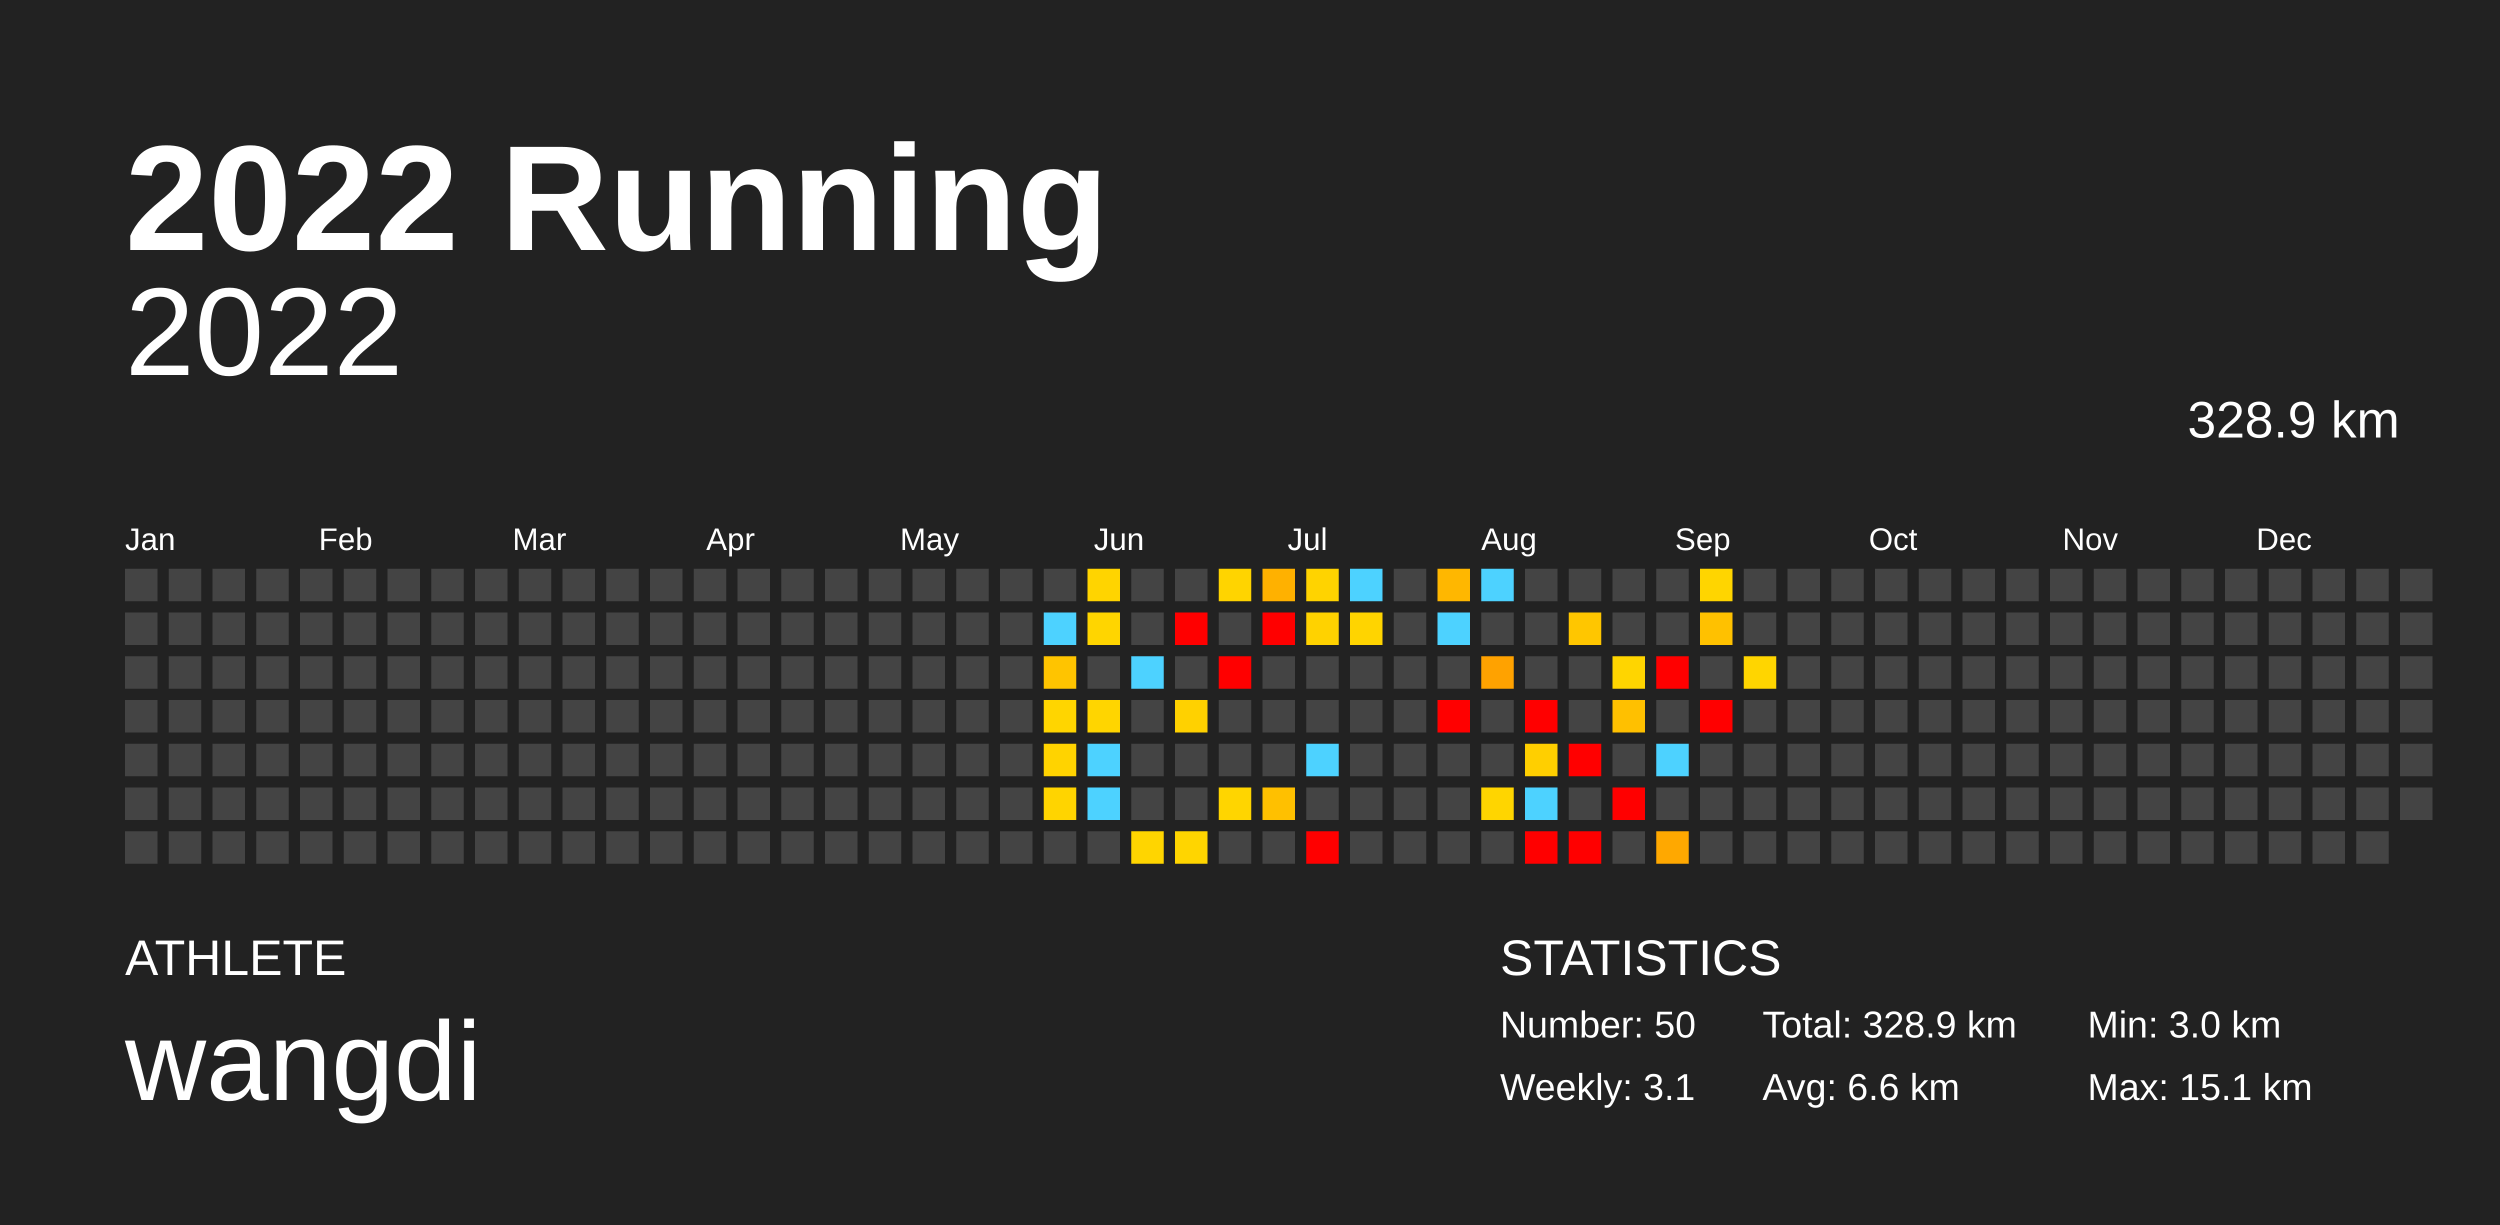
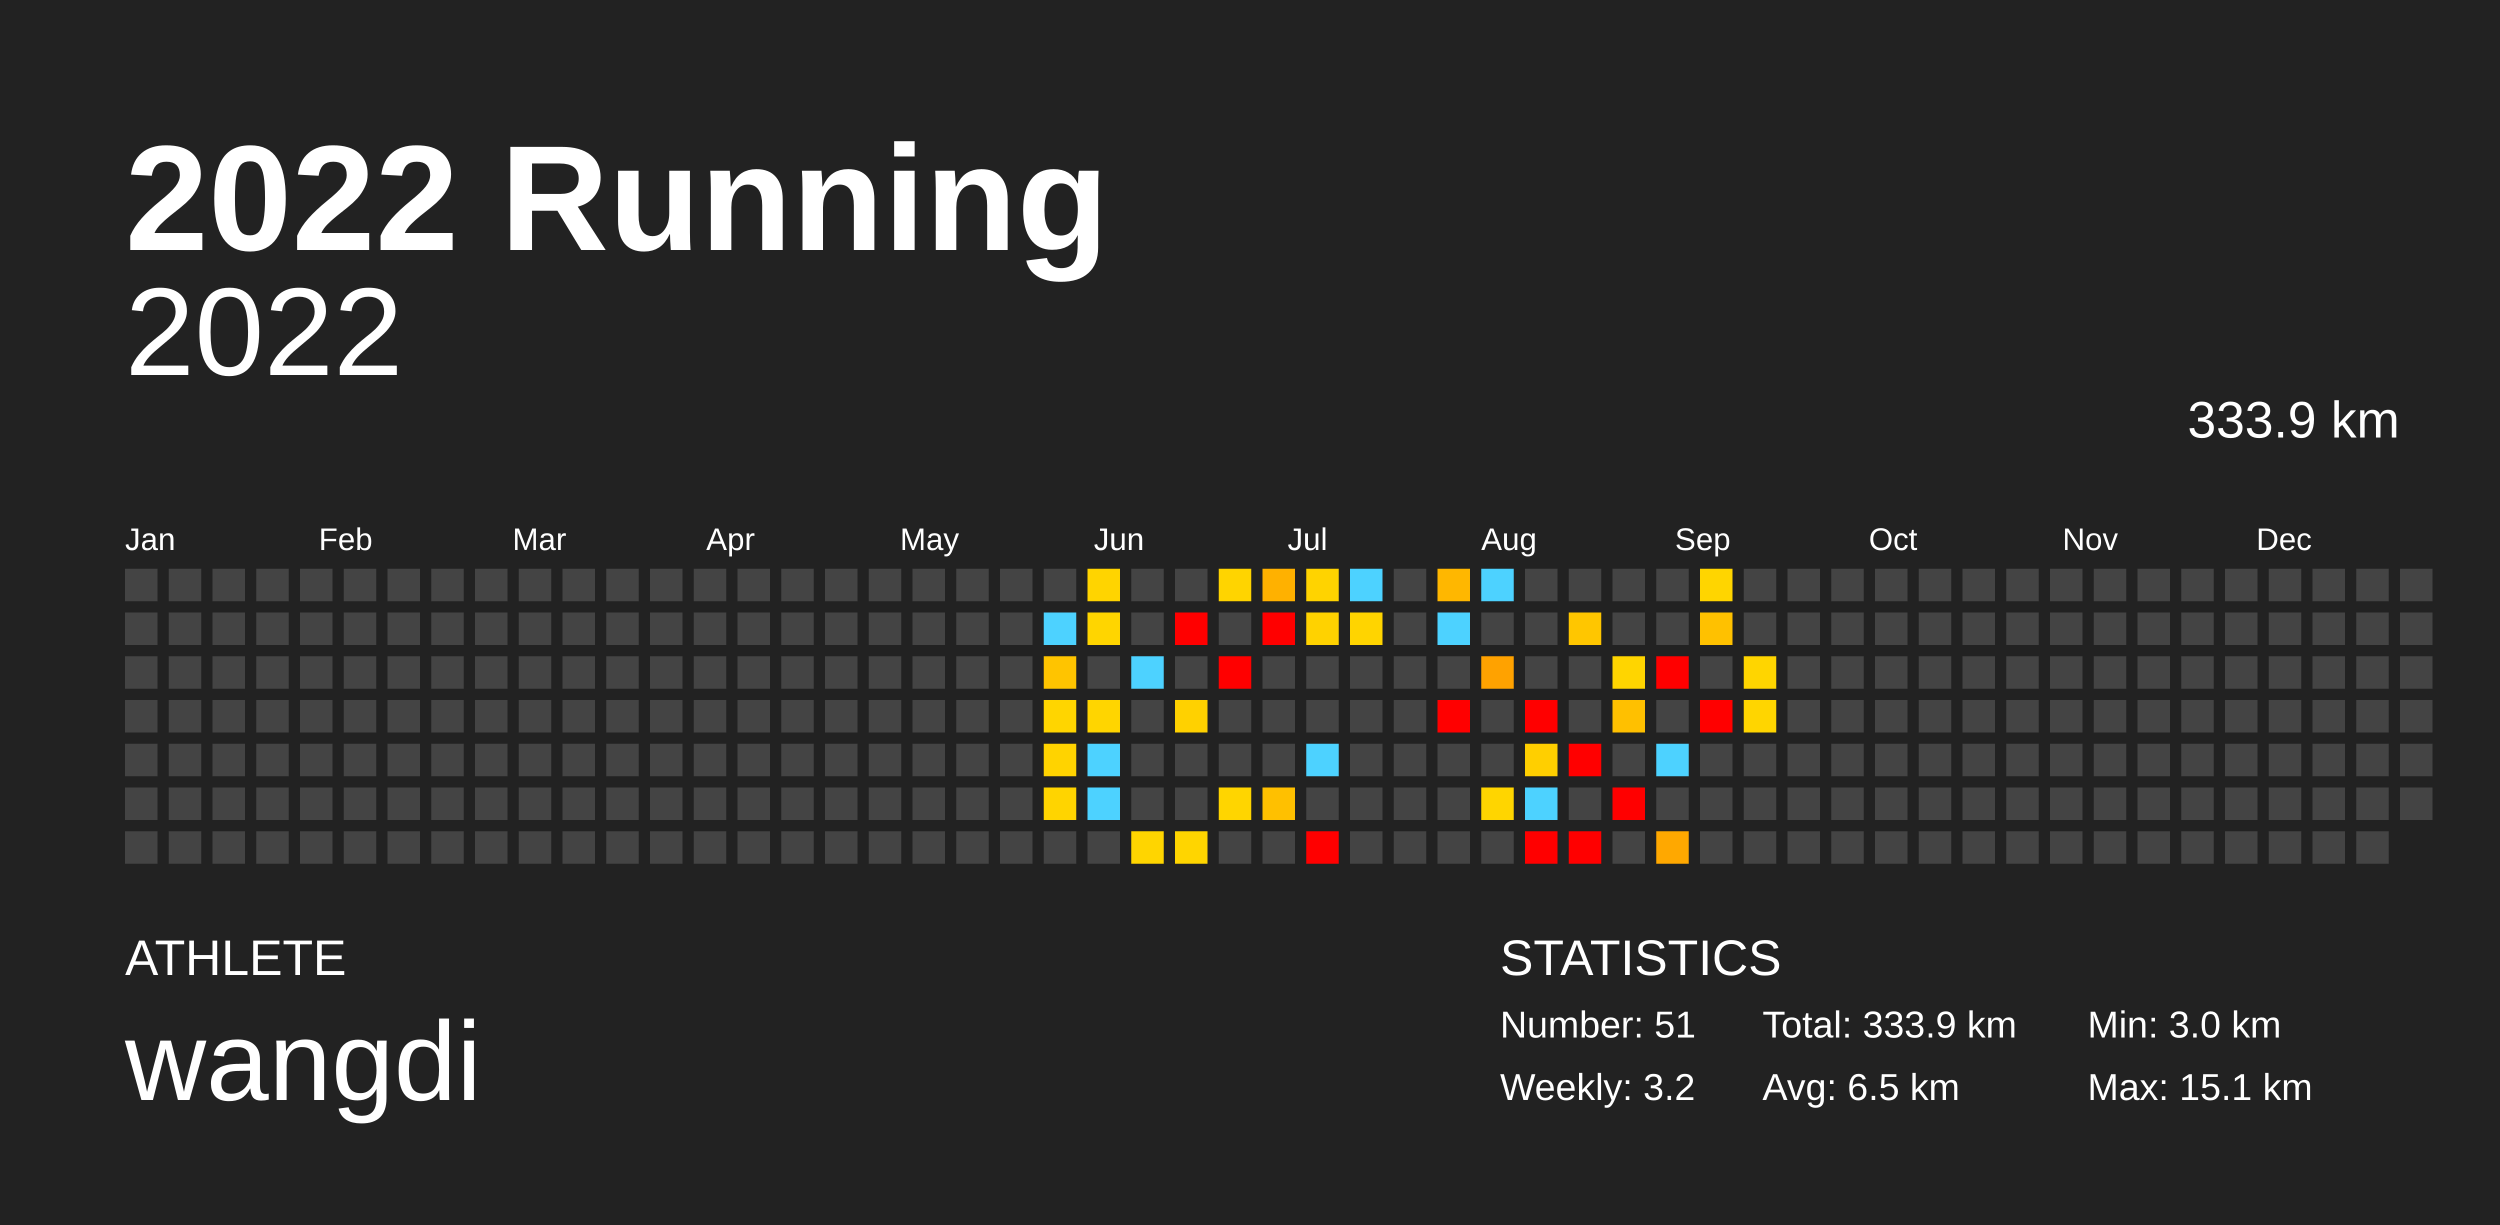
<svg xmlns="http://www.w3.org/2000/svg" baseProfile="full" height="98mm" version="1.1" viewBox="0,0,200,98" width="200mm">
  <defs />
  <rect fill="#222222" height="98" width="200" x="0" y="0" />
  <text fill="#FFFFFF" style="font-size:12px; font-family:Arial; font-weight:bold;" x="10" y="20">2022 Running</text>
  <text fill="#FFFFFF" style="font-size:4px; font-family:Arial" x="10" y="78">ATHLETE</text>
  <text fill="#FFFFFF" style="font-size:9px; font-family:Arial" x="10" y="88">wangdi</text>
  <text fill="#FFFFFF" style="font-size:4px; font-family:Arial" x="120" y="78">STATISTICS</text>
-   <text fill="#FFFFFF" style="font-size:3px; font-family:Arial" x="120" y="83">Number: 50</text>
-   <text fill="#FFFFFF" style="font-size:3px; font-family:Arial" x="120" y="88">Weekly: 3.1</text>
-   <text fill="#FFFFFF" style="font-size:3px; font-family:Arial" x="141" y="83">Total: 328.9 km</text>
-   <text fill="#FFFFFF" style="font-size:3px; font-family:Arial" x="141" y="88">Avg: 6.6 km</text>
+   <text fill="#FFFFFF" style="font-size:3px; font-family:Arial" x="120" y="83">Number: 51</text>
+   <text fill="#FFFFFF" style="font-size:3px; font-family:Arial" x="120" y="88">Weekly: 3.2</text>
+   <text fill="#FFFFFF" style="font-size:3px; font-family:Arial" x="141" y="83">Total: 333.9 km</text>
+   <text fill="#FFFFFF" style="font-size:3px; font-family:Arial" x="141" y="88">Avg: 6.5 km</text>
  <text fill="#FFFFFF" style="font-size:3px; font-family:Arial" x="167" y="83">Min: 3.0 km</text>
  <text fill="#FFFFFF" style="font-size:3px; font-family:Arial" x="167" y="88">Max: 15.1 km</text>
  <text alignment-baseline="hanging" fill="#FFFFFF" style="font-size:10.0px; font-family:Arial;" x="10" y="30">2022</text>
-   <text alignment-baseline="hanging" fill="#FFFFFF" style="font-size:4.125px; font-family:Arial;" x="175" y="35">328.9 km</text>
+   <text alignment-baseline="hanging" fill="#FFFFFF" style="font-size:4.125px; font-family:Arial;" x="175" y="35">333.9 km</text>
  <text fill="#FFFFFF" style="font-size:2.5px; font-family:Arial" x="10.0" y="44">Jan</text>
  <text fill="#FFFFFF" style="font-size:2.5px; font-family:Arial" x="25.5" y="44">Feb</text>
  <text fill="#FFFFFF" style="font-size:2.5px; font-family:Arial" x="41.0" y="44">Mar</text>
  <text fill="#FFFFFF" style="font-size:2.5px; font-family:Arial" x="56.5" y="44">Apr</text>
  <text fill="#FFFFFF" style="font-size:2.5px; font-family:Arial" x="72.0" y="44">May</text>
  <text fill="#FFFFFF" style="font-size:2.5px; font-family:Arial" x="87.5" y="44">Jun</text>
  <text fill="#FFFFFF" style="font-size:2.5px; font-family:Arial" x="103.0" y="44">Jul</text>
  <text fill="#FFFFFF" style="font-size:2.5px; font-family:Arial" x="118.5" y="44">Aug</text>
  <text fill="#FFFFFF" style="font-size:2.5px; font-family:Arial" x="134.0" y="44">Sep</text>
  <text fill="#FFFFFF" style="font-size:2.5px; font-family:Arial" x="149.5" y="44">Oct</text>
  <text fill="#FFFFFF" style="font-size:2.5px; font-family:Arial" x="165.0" y="44">Nov</text>
  <text fill="#FFFFFF" style="font-size:2.5px; font-family:Arial" x="180.5" y="44">Dec</text>
  <rect fill="#444444" height="2.6" width="2.6" x="10.0" y="45.5" />
  <rect fill="#444444" height="2.6" width="2.6" x="10.0" y="49.0" />
  <rect fill="#444444" height="2.6" width="2.6" x="10.0" y="52.5" />
  <rect fill="#444444" height="2.6" width="2.6" x="10.0" y="56.0" />
  <rect fill="#444444" height="2.6" width="2.6" x="10.0" y="59.5" />
  <rect fill="#444444" height="2.6" width="2.6" x="10.0" y="63.0" />
  <rect fill="#444444" height="2.6" width="2.6" x="10.0" y="66.5" />
  <rect fill="#444444" height="2.6" width="2.6" x="13.5" y="45.5" />
  <rect fill="#444444" height="2.6" width="2.6" x="13.5" y="49.0" />
  <rect fill="#444444" height="2.6" width="2.6" x="13.5" y="52.5" />
  <rect fill="#444444" height="2.6" width="2.6" x="13.5" y="56.0" />
  <rect fill="#444444" height="2.6" width="2.6" x="13.5" y="59.5" />
  <rect fill="#444444" height="2.6" width="2.6" x="13.5" y="63.0" />
  <rect fill="#444444" height="2.6" width="2.6" x="13.5" y="66.5" />
  <rect fill="#444444" height="2.6" width="2.6" x="17.0" y="45.5" />
  <rect fill="#444444" height="2.6" width="2.6" x="17.0" y="49.0" />
  <rect fill="#444444" height="2.6" width="2.6" x="17.0" y="52.5" />
  <rect fill="#444444" height="2.6" width="2.6" x="17.0" y="56.0" />
  <rect fill="#444444" height="2.6" width="2.6" x="17.0" y="59.5" />
  <rect fill="#444444" height="2.6" width="2.6" x="17.0" y="63.0" />
  <rect fill="#444444" height="2.6" width="2.6" x="17.0" y="66.5" />
  <rect fill="#444444" height="2.6" width="2.6" x="20.5" y="45.5" />
  <rect fill="#444444" height="2.6" width="2.6" x="20.5" y="49.0" />
  <rect fill="#444444" height="2.6" width="2.6" x="20.5" y="52.5" />
  <rect fill="#444444" height="2.6" width="2.6" x="20.5" y="56.0" />
  <rect fill="#444444" height="2.6" width="2.6" x="20.5" y="59.5" />
  <rect fill="#444444" height="2.6" width="2.6" x="20.5" y="63.0" />
  <rect fill="#444444" height="2.6" width="2.6" x="20.5" y="66.5" />
  <rect fill="#444444" height="2.6" width="2.6" x="24.0" y="45.5" />
  <rect fill="#444444" height="2.6" width="2.6" x="24.0" y="49.0" />
  <rect fill="#444444" height="2.6" width="2.6" x="24.0" y="52.5" />
  <rect fill="#444444" height="2.6" width="2.6" x="24.0" y="56.0" />
  <rect fill="#444444" height="2.6" width="2.6" x="24.0" y="59.5" />
  <rect fill="#444444" height="2.6" width="2.6" x="24.0" y="63.0" />
  <rect fill="#444444" height="2.6" width="2.6" x="24.0" y="66.5" />
  <rect fill="#444444" height="2.6" width="2.6" x="27.5" y="45.5" />
  <rect fill="#444444" height="2.6" width="2.6" x="27.5" y="49.0" />
  <rect fill="#444444" height="2.6" width="2.6" x="27.5" y="52.5" />
  <rect fill="#444444" height="2.6" width="2.6" x="27.5" y="56.0" />
  <rect fill="#444444" height="2.6" width="2.6" x="27.5" y="59.5" />
  <rect fill="#444444" height="2.6" width="2.6" x="27.5" y="63.0" />
  <rect fill="#444444" height="2.6" width="2.6" x="27.5" y="66.5" />
  <rect fill="#444444" height="2.6" width="2.6" x="31.0" y="45.5" />
  <rect fill="#444444" height="2.6" width="2.6" x="31.0" y="49.0" />
  <rect fill="#444444" height="2.6" width="2.6" x="31.0" y="52.5" />
  <rect fill="#444444" height="2.6" width="2.6" x="31.0" y="56.0" />
  <rect fill="#444444" height="2.6" width="2.6" x="31.0" y="59.5" />
  <rect fill="#444444" height="2.6" width="2.6" x="31.0" y="63.0" />
  <rect fill="#444444" height="2.6" width="2.6" x="31.0" y="66.5" />
  <rect fill="#444444" height="2.6" width="2.6" x="34.5" y="45.5" />
  <rect fill="#444444" height="2.6" width="2.6" x="34.5" y="49.0" />
  <rect fill="#444444" height="2.6" width="2.6" x="34.5" y="52.5" />
  <rect fill="#444444" height="2.6" width="2.6" x="34.5" y="56.0" />
  <rect fill="#444444" height="2.6" width="2.6" x="34.5" y="59.5" />
  <rect fill="#444444" height="2.6" width="2.6" x="34.5" y="63.0" />
  <rect fill="#444444" height="2.6" width="2.6" x="34.5" y="66.5" />
  <rect fill="#444444" height="2.6" width="2.6" x="38.0" y="45.5" />
  <rect fill="#444444" height="2.6" width="2.6" x="38.0" y="49.0" />
  <rect fill="#444444" height="2.6" width="2.6" x="38.0" y="52.5" />
  <rect fill="#444444" height="2.6" width="2.6" x="38.0" y="56.0" />
  <rect fill="#444444" height="2.6" width="2.6" x="38.0" y="59.5" />
  <rect fill="#444444" height="2.6" width="2.6" x="38.0" y="63.0" />
  <rect fill="#444444" height="2.6" width="2.6" x="38.0" y="66.5" />
  <rect fill="#444444" height="2.6" width="2.6" x="41.5" y="45.5" />
  <rect fill="#444444" height="2.6" width="2.6" x="41.5" y="49.0" />
  <rect fill="#444444" height="2.6" width="2.6" x="41.5" y="52.5" />
  <rect fill="#444444" height="2.6" width="2.6" x="41.5" y="56.0" />
  <rect fill="#444444" height="2.6" width="2.6" x="41.5" y="59.5" />
  <rect fill="#444444" height="2.6" width="2.6" x="41.5" y="63.0" />
  <rect fill="#444444" height="2.6" width="2.6" x="41.5" y="66.5" />
  <rect fill="#444444" height="2.6" width="2.6" x="45.0" y="45.5" />
  <rect fill="#444444" height="2.6" width="2.6" x="45.0" y="49.0" />
  <rect fill="#444444" height="2.6" width="2.6" x="45.0" y="52.5" />
  <rect fill="#444444" height="2.6" width="2.6" x="45.0" y="56.0" />
  <rect fill="#444444" height="2.6" width="2.6" x="45.0" y="59.5" />
  <rect fill="#444444" height="2.6" width="2.6" x="45.0" y="63.0" />
  <rect fill="#444444" height="2.6" width="2.6" x="45.0" y="66.5" />
  <rect fill="#444444" height="2.6" width="2.6" x="48.5" y="45.5" />
  <rect fill="#444444" height="2.6" width="2.6" x="48.5" y="49.0" />
  <rect fill="#444444" height="2.6" width="2.6" x="48.5" y="52.5" />
  <rect fill="#444444" height="2.6" width="2.6" x="48.5" y="56.0" />
  <rect fill="#444444" height="2.6" width="2.6" x="48.5" y="59.5" />
  <rect fill="#444444" height="2.6" width="2.6" x="48.5" y="63.0" />
  <rect fill="#444444" height="2.6" width="2.6" x="48.5" y="66.5" />
  <rect fill="#444444" height="2.6" width="2.6" x="52.0" y="45.5" />
  <rect fill="#444444" height="2.6" width="2.6" x="52.0" y="49.0" />
  <rect fill="#444444" height="2.6" width="2.6" x="52.0" y="52.5" />
  <rect fill="#444444" height="2.6" width="2.6" x="52.0" y="56.0" />
  <rect fill="#444444" height="2.6" width="2.6" x="52.0" y="59.5" />
  <rect fill="#444444" height="2.6" width="2.6" x="52.0" y="63.0" />
  <rect fill="#444444" height="2.6" width="2.6" x="52.0" y="66.5" />
  <rect fill="#444444" height="2.6" width="2.6" x="55.5" y="45.5" />
  <rect fill="#444444" height="2.6" width="2.6" x="55.5" y="49.0" />
  <rect fill="#444444" height="2.6" width="2.6" x="55.5" y="52.5" />
  <rect fill="#444444" height="2.6" width="2.6" x="55.5" y="56.0" />
  <rect fill="#444444" height="2.6" width="2.6" x="55.5" y="59.5" />
  <rect fill="#444444" height="2.6" width="2.6" x="55.5" y="63.0" />
  <rect fill="#444444" height="2.6" width="2.6" x="55.5" y="66.5" />
  <rect fill="#444444" height="2.6" width="2.6" x="59.0" y="45.5" />
  <rect fill="#444444" height="2.6" width="2.6" x="59.0" y="49.0" />
  <rect fill="#444444" height="2.6" width="2.6" x="59.0" y="52.5" />
  <rect fill="#444444" height="2.6" width="2.6" x="59.0" y="56.0" />
  <rect fill="#444444" height="2.6" width="2.6" x="59.0" y="59.5" />
  <rect fill="#444444" height="2.6" width="2.6" x="59.0" y="63.0" />
  <rect fill="#444444" height="2.6" width="2.6" x="59.0" y="66.5" />
  <rect fill="#444444" height="2.6" width="2.6" x="62.5" y="45.5" />
  <rect fill="#444444" height="2.6" width="2.6" x="62.5" y="49.0" />
  <rect fill="#444444" height="2.6" width="2.6" x="62.5" y="52.5" />
  <rect fill="#444444" height="2.6" width="2.6" x="62.5" y="56.0" />
  <rect fill="#444444" height="2.6" width="2.6" x="62.5" y="59.5" />
  <rect fill="#444444" height="2.6" width="2.6" x="62.5" y="63.0" />
  <rect fill="#444444" height="2.6" width="2.6" x="62.5" y="66.5" />
  <rect fill="#444444" height="2.6" width="2.6" x="66.0" y="45.5" />
  <rect fill="#444444" height="2.6" width="2.6" x="66.0" y="49.0" />
  <rect fill="#444444" height="2.6" width="2.6" x="66.0" y="52.5" />
  <rect fill="#444444" height="2.6" width="2.6" x="66.0" y="56.0" />
  <rect fill="#444444" height="2.6" width="2.6" x="66.0" y="59.5" />
  <rect fill="#444444" height="2.6" width="2.6" x="66.0" y="63.0" />
  <rect fill="#444444" height="2.6" width="2.6" x="66.0" y="66.5" />
  <rect fill="#444444" height="2.6" width="2.6" x="69.5" y="45.5" />
  <rect fill="#444444" height="2.6" width="2.6" x="69.5" y="49.0" />
  <rect fill="#444444" height="2.6" width="2.6" x="69.5" y="52.5" />
  <rect fill="#444444" height="2.6" width="2.6" x="69.5" y="56.0" />
  <rect fill="#444444" height="2.6" width="2.6" x="69.5" y="59.5" />
  <rect fill="#444444" height="2.6" width="2.6" x="69.5" y="63.0" />
  <rect fill="#444444" height="2.6" width="2.6" x="69.5" y="66.5" />
  <rect fill="#444444" height="2.6" width="2.6" x="73.0" y="45.5" />
  <rect fill="#444444" height="2.6" width="2.6" x="73.0" y="49.0" />
  <rect fill="#444444" height="2.6" width="2.6" x="73.0" y="52.5" />
  <rect fill="#444444" height="2.6" width="2.6" x="73.0" y="56.0" />
  <rect fill="#444444" height="2.6" width="2.6" x="73.0" y="59.5" />
  <rect fill="#444444" height="2.6" width="2.6" x="73.0" y="63.0" />
  <rect fill="#444444" height="2.6" width="2.6" x="73.0" y="66.5" />
  <rect fill="#444444" height="2.6" width="2.6" x="76.5" y="45.5" />
  <rect fill="#444444" height="2.6" width="2.6" x="76.5" y="49.0" />
  <rect fill="#444444" height="2.6" width="2.6" x="76.5" y="52.5" />
  <rect fill="#444444" height="2.6" width="2.6" x="76.5" y="56.0" />
  <rect fill="#444444" height="2.6" width="2.6" x="76.5" y="59.5" />
  <rect fill="#444444" height="2.6" width="2.6" x="76.5" y="63.0" />
  <rect fill="#444444" height="2.6" width="2.6" x="76.5" y="66.5" />
  <rect fill="#444444" height="2.6" width="2.6" x="80.0" y="45.5" />
  <rect fill="#444444" height="2.6" width="2.6" x="80.0" y="49.0" />
  <rect fill="#444444" height="2.6" width="2.6" x="80.0" y="52.5" />
  <rect fill="#444444" height="2.6" width="2.6" x="80.0" y="56.0" />
  <rect fill="#444444" height="2.6" width="2.6" x="80.0" y="59.5" />
  <rect fill="#444444" height="2.6" width="2.6" x="80.0" y="63.0" />
  <rect fill="#444444" height="2.6" width="2.6" x="80.0" y="66.5" />
  <rect fill="#444444" height="2.6" width="2.6" x="83.5" y="45.5" />
  <rect fill="#4dd2ff" height="2.6" width="2.6" x="83.5" y="49.0" />
  <rect fill="#ffc400" height="2.6" width="2.6" x="83.5" y="52.5" />
  <rect fill="#ffd500" height="2.6" width="2.6" x="83.5" y="56.0" />
  <rect fill="#ffd300" height="2.6" width="2.6" x="83.5" y="59.5" />
  <rect fill="#ffd400" height="2.6" width="2.6" x="83.5" y="63.0" />
  <rect fill="#444444" height="2.6" width="2.6" x="83.5" y="66.5" />
  <rect fill="#ffd400" height="2.6" width="2.6" x="87.0" y="45.5" />
  <rect fill="#ffd500" height="2.6" width="2.6" x="87.0" y="49.0" />
  <rect fill="#444444" height="2.6" width="2.6" x="87.0" y="52.5" />
  <rect fill="#ffd500" height="2.6" width="2.6" x="87.0" y="56.0" />
  <rect fill="#4dd2ff" height="2.6" width="2.6" x="87.0" y="59.5" />
  <rect fill="#4dd2ff" height="2.6" width="2.6" x="87.0" y="63.0" />
  <rect fill="#444444" height="2.6" width="2.6" x="87.0" y="66.5" />
  <rect fill="#444444" height="2.6" width="2.6" x="90.5" y="45.5" />
  <rect fill="#444444" height="2.6" width="2.6" x="90.5" y="49.0" />
  <rect fill="#4dd2ff" height="2.6" width="2.6" x="90.5" y="52.5" />
  <rect fill="#444444" height="2.6" width="2.6" x="90.5" y="56.0" />
  <rect fill="#444444" height="2.6" width="2.6" x="90.5" y="59.5" />
  <rect fill="#444444" height="2.6" width="2.6" x="90.5" y="63.0" />
  <rect fill="#ffd500" height="2.6" width="2.6" x="90.5" y="66.5" />
  <rect fill="#444444" height="2.6" width="2.6" x="94.0" y="45.5" />
  <rect fill="red" height="2.6" width="2.6" x="94.0" y="49.0" />
  <rect fill="#444444" height="2.6" width="2.6" x="94.0" y="52.5" />
  <rect fill="#ffd100" height="2.6" width="2.6" x="94.0" y="56.0" />
  <rect fill="#444444" height="2.6" width="2.6" x="94.0" y="59.5" />
  <rect fill="#444444" height="2.6" width="2.6" x="94.0" y="63.0" />
  <rect fill="#ffd500" height="2.6" width="2.6" x="94.0" y="66.5" />
  <rect fill="#ffd400" height="2.6" width="2.6" x="97.5" y="45.5" />
  <rect fill="#444444" height="2.6" width="2.6" x="97.5" y="49.0" />
  <rect fill="red" height="2.6" width="2.6" x="97.5" y="52.5" />
  <rect fill="#444444" height="2.6" width="2.6" x="97.5" y="56.0" />
  <rect fill="#444444" height="2.6" width="2.6" x="97.5" y="59.5" />
  <rect fill="#ffd500" height="2.6" width="2.6" x="97.5" y="63.0" />
  <rect fill="#444444" height="2.6" width="2.6" x="97.5" y="66.5" />
  <rect fill="#ffb100" height="2.6" width="2.6" x="101.0" y="45.5" />
  <rect fill="red" height="2.6" width="2.6" x="101.0" y="49.0" />
  <rect fill="#444444" height="2.6" width="2.6" x="101.0" y="52.5" />
  <rect fill="#444444" height="2.6" width="2.6" x="101.0" y="56.0" />
  <rect fill="#444444" height="2.6" width="2.6" x="101.0" y="59.5" />
  <rect fill="#ffc000" height="2.6" width="2.6" x="101.0" y="63.0" />
  <rect fill="#444444" height="2.6" width="2.6" x="101.0" y="66.5" />
  <rect fill="#ffd300" height="2.6" width="2.6" x="104.5" y="45.5" />
  <rect fill="#ffd200" height="2.6" width="2.6" x="104.5" y="49.0" />
  <rect fill="#444444" height="2.6" width="2.6" x="104.5" y="52.5" />
  <rect fill="#444444" height="2.6" width="2.6" x="104.5" y="56.0" />
  <rect fill="#4dd2ff" height="2.6" width="2.6" x="104.5" y="59.5" />
  <rect fill="#444444" height="2.6" width="2.6" x="104.5" y="63.0" />
  <rect fill="red" height="2.6" width="2.6" x="104.5" y="66.5" />
  <rect fill="#4dd2ff" height="2.6" width="2.6" x="108.0" y="45.5" />
  <rect fill="#ffd400" height="2.6" width="2.6" x="108.0" y="49.0" />
  <rect fill="#444444" height="2.6" width="2.6" x="108.0" y="52.5" />
  <rect fill="#444444" height="2.6" width="2.6" x="108.0" y="56.0" />
  <rect fill="#444444" height="2.6" width="2.6" x="108.0" y="59.5" />
  <rect fill="#444444" height="2.6" width="2.6" x="108.0" y="63.0" />
  <rect fill="#444444" height="2.6" width="2.6" x="108.0" y="66.5" />
  <rect fill="#444444" height="2.6" width="2.6" x="111.5" y="45.5" />
  <rect fill="#444444" height="2.6" width="2.6" x="111.5" y="49.0" />
  <rect fill="#444444" height="2.6" width="2.6" x="111.5" y="52.5" />
  <rect fill="#444444" height="2.6" width="2.6" x="111.5" y="56.0" />
  <rect fill="#444444" height="2.6" width="2.6" x="111.5" y="59.5" />
  <rect fill="#444444" height="2.6" width="2.6" x="111.5" y="63.0" />
  <rect fill="#444444" height="2.6" width="2.6" x="111.5" y="66.5" />
  <rect fill="#ffb700" height="2.6" width="2.6" x="115.0" y="45.5" />
  <rect fill="#4dd2ff" height="2.6" width="2.6" x="115.0" y="49.0" />
  <rect fill="#444444" height="2.6" width="2.6" x="115.0" y="52.5" />
  <rect fill="red" height="2.6" width="2.6" x="115.0" y="56.0" />
  <rect fill="#444444" height="2.6" width="2.6" x="115.0" y="59.5" />
  <rect fill="#444444" height="2.6" width="2.6" x="115.0" y="63.0" />
  <rect fill="#444444" height="2.6" width="2.6" x="115.0" y="66.5" />
  <rect fill="#4dd2ff" height="2.6" width="2.6" x="118.5" y="45.5" />
  <rect fill="#444444" height="2.6" width="2.6" x="118.5" y="49.0" />
  <rect fill="#ffa200" height="2.6" width="2.6" x="118.5" y="52.5" />
  <rect fill="#444444" height="2.6" width="2.6" x="118.5" y="56.0" />
  <rect fill="#444444" height="2.6" width="2.6" x="118.5" y="59.5" />
  <rect fill="#ffd500" height="2.6" width="2.6" x="118.5" y="63.0" />
  <rect fill="#444444" height="2.6" width="2.6" x="118.5" y="66.5" />
  <rect fill="#444444" height="2.6" width="2.6" x="122.0" y="45.5" />
  <rect fill="#444444" height="2.6" width="2.6" x="122.0" y="49.0" />
  <rect fill="#444444" height="2.6" width="2.6" x="122.0" y="52.5" />
  <rect fill="red" height="2.6" width="2.6" x="122.0" y="56.0" />
  <rect fill="#ffcf00" height="2.6" width="2.6" x="122.0" y="59.5" />
  <rect fill="#4dd2ff" height="2.6" width="2.6" x="122.0" y="63.0" />
  <rect fill="red" height="2.6" width="2.6" x="122.0" y="66.5" />
  <rect fill="#444444" height="2.6" width="2.6" x="125.5" y="45.5" />
  <rect fill="#ffc600" height="2.6" width="2.6" x="125.5" y="49.0" />
  <rect fill="#444444" height="2.6" width="2.6" x="125.5" y="52.5" />
  <rect fill="#444444" height="2.6" width="2.6" x="125.5" y="56.0" />
  <rect fill="red" height="2.6" width="2.6" x="125.5" y="59.5" />
  <rect fill="#444444" height="2.6" width="2.6" x="125.5" y="63.0" />
  <rect fill="red" height="2.6" width="2.6" x="125.5" y="66.5" />
  <rect fill="#444444" height="2.6" width="2.6" x="129.0" y="45.5" />
  <rect fill="#444444" height="2.6" width="2.6" x="129.0" y="49.0" />
  <rect fill="#ffd500" height="2.6" width="2.6" x="129.0" y="52.5" />
  <rect fill="#ffc000" height="2.6" width="2.6" x="129.0" y="56.0" />
  <rect fill="#444444" height="2.6" width="2.6" x="129.0" y="59.5" />
  <rect fill="red" height="2.6" width="2.6" x="129.0" y="63.0" />
  <rect fill="#444444" height="2.6" width="2.6" x="129.0" y="66.5" />
  <rect fill="#444444" height="2.6" width="2.6" x="132.5" y="45.5" />
  <rect fill="#444444" height="2.6" width="2.6" x="132.5" y="49.0" />
  <rect fill="red" height="2.6" width="2.6" x="132.5" y="52.5" />
  <rect fill="#444444" height="2.6" width="2.6" x="132.5" y="56.0" />
  <rect fill="#4dd2ff" height="2.6" width="2.6" x="132.5" y="59.5" />
  <rect fill="#444444" height="2.6" width="2.6" x="132.5" y="63.0" />
  <rect fill="#ffa800" height="2.6" width="2.6" x="132.5" y="66.5" />
  <rect fill="#ffd500" height="2.6" width="2.6" x="136.0" y="45.5" />
  <rect fill="#ffc100" height="2.6" width="2.6" x="136.0" y="49.0" />
  <rect fill="#444444" height="2.6" width="2.6" x="136.0" y="52.5" />
  <rect fill="red" height="2.6" width="2.6" x="136.0" y="56.0" />
  <rect fill="#444444" height="2.6" width="2.6" x="136.0" y="59.5" />
  <rect fill="#444444" height="2.6" width="2.6" x="136.0" y="63.0" />
  <rect fill="#444444" height="2.6" width="2.6" x="136.0" y="66.5" />
  <rect fill="#444444" height="2.6" width="2.6" x="139.5" y="45.5" />
  <rect fill="#444444" height="2.6" width="2.6" x="139.5" y="49.0" />
  <rect fill="#ffd500" height="2.6" width="2.6" x="139.5" y="52.5" />
-   <rect fill="#444444" height="2.6" width="2.6" x="139.5" y="56.0" />
+   <rect fill="#ffd500" height="2.6" width="2.6" x="139.5" y="56.0" />
  <rect fill="#444444" height="2.6" width="2.6" x="139.5" y="59.5" />
  <rect fill="#444444" height="2.6" width="2.6" x="139.5" y="63.0" />
  <rect fill="#444444" height="2.6" width="2.6" x="139.5" y="66.5" />
  <rect fill="#444444" height="2.6" width="2.6" x="143.0" y="45.5" />
  <rect fill="#444444" height="2.6" width="2.6" x="143.0" y="49.0" />
  <rect fill="#444444" height="2.6" width="2.6" x="143.0" y="52.5" />
  <rect fill="#444444" height="2.6" width="2.6" x="143.0" y="56.0" />
  <rect fill="#444444" height="2.6" width="2.6" x="143.0" y="59.5" />
  <rect fill="#444444" height="2.6" width="2.6" x="143.0" y="63.0" />
  <rect fill="#444444" height="2.6" width="2.6" x="143.0" y="66.5" />
  <rect fill="#444444" height="2.6" width="2.6" x="146.5" y="45.5" />
  <rect fill="#444444" height="2.6" width="2.6" x="146.5" y="49.0" />
  <rect fill="#444444" height="2.6" width="2.6" x="146.5" y="52.5" />
  <rect fill="#444444" height="2.6" width="2.6" x="146.5" y="56.0" />
  <rect fill="#444444" height="2.6" width="2.6" x="146.5" y="59.5" />
  <rect fill="#444444" height="2.6" width="2.6" x="146.5" y="63.0" />
  <rect fill="#444444" height="2.6" width="2.6" x="146.5" y="66.5" />
  <rect fill="#444444" height="2.6" width="2.6" x="150.0" y="45.5" />
  <rect fill="#444444" height="2.6" width="2.6" x="150.0" y="49.0" />
  <rect fill="#444444" height="2.6" width="2.6" x="150.0" y="52.5" />
  <rect fill="#444444" height="2.6" width="2.6" x="150.0" y="56.0" />
  <rect fill="#444444" height="2.6" width="2.6" x="150.0" y="59.5" />
  <rect fill="#444444" height="2.6" width="2.6" x="150.0" y="63.0" />
  <rect fill="#444444" height="2.6" width="2.6" x="150.0" y="66.5" />
  <rect fill="#444444" height="2.6" width="2.6" x="153.5" y="45.5" />
  <rect fill="#444444" height="2.6" width="2.6" x="153.5" y="49.0" />
  <rect fill="#444444" height="2.6" width="2.6" x="153.5" y="52.5" />
  <rect fill="#444444" height="2.6" width="2.6" x="153.5" y="56.0" />
  <rect fill="#444444" height="2.6" width="2.6" x="153.5" y="59.5" />
  <rect fill="#444444" height="2.6" width="2.6" x="153.5" y="63.0" />
  <rect fill="#444444" height="2.6" width="2.6" x="153.5" y="66.5" />
  <rect fill="#444444" height="2.6" width="2.6" x="157.0" y="45.5" />
  <rect fill="#444444" height="2.6" width="2.6" x="157.0" y="49.0" />
  <rect fill="#444444" height="2.6" width="2.6" x="157.0" y="52.5" />
  <rect fill="#444444" height="2.6" width="2.6" x="157.0" y="56.0" />
  <rect fill="#444444" height="2.6" width="2.6" x="157.0" y="59.5" />
  <rect fill="#444444" height="2.6" width="2.6" x="157.0" y="63.0" />
  <rect fill="#444444" height="2.6" width="2.6" x="157.0" y="66.5" />
  <rect fill="#444444" height="2.6" width="2.6" x="160.5" y="45.5" />
  <rect fill="#444444" height="2.6" width="2.6" x="160.5" y="49.0" />
  <rect fill="#444444" height="2.6" width="2.6" x="160.5" y="52.5" />
  <rect fill="#444444" height="2.6" width="2.6" x="160.5" y="56.0" />
  <rect fill="#444444" height="2.6" width="2.6" x="160.5" y="59.5" />
  <rect fill="#444444" height="2.6" width="2.6" x="160.5" y="63.0" />
  <rect fill="#444444" height="2.6" width="2.6" x="160.5" y="66.5" />
  <rect fill="#444444" height="2.6" width="2.6" x="164.0" y="45.5" />
  <rect fill="#444444" height="2.6" width="2.6" x="164.0" y="49.0" />
  <rect fill="#444444" height="2.6" width="2.6" x="164.0" y="52.5" />
  <rect fill="#444444" height="2.6" width="2.6" x="164.0" y="56.0" />
  <rect fill="#444444" height="2.6" width="2.6" x="164.0" y="59.5" />
  <rect fill="#444444" height="2.6" width="2.6" x="164.0" y="63.0" />
  <rect fill="#444444" height="2.6" width="2.6" x="164.0" y="66.5" />
  <rect fill="#444444" height="2.6" width="2.6" x="167.5" y="45.5" />
  <rect fill="#444444" height="2.6" width="2.6" x="167.5" y="49.0" />
  <rect fill="#444444" height="2.6" width="2.6" x="167.5" y="52.5" />
  <rect fill="#444444" height="2.6" width="2.6" x="167.5" y="56.0" />
  <rect fill="#444444" height="2.6" width="2.6" x="167.5" y="59.5" />
  <rect fill="#444444" height="2.6" width="2.6" x="167.5" y="63.0" />
  <rect fill="#444444" height="2.6" width="2.6" x="167.5" y="66.5" />
  <rect fill="#444444" height="2.6" width="2.6" x="171.0" y="45.5" />
  <rect fill="#444444" height="2.6" width="2.6" x="171.0" y="49.0" />
  <rect fill="#444444" height="2.6" width="2.6" x="171.0" y="52.5" />
  <rect fill="#444444" height="2.6" width="2.6" x="171.0" y="56.0" />
  <rect fill="#444444" height="2.6" width="2.6" x="171.0" y="59.5" />
  <rect fill="#444444" height="2.6" width="2.6" x="171.0" y="63.0" />
  <rect fill="#444444" height="2.6" width="2.6" x="171.0" y="66.5" />
  <rect fill="#444444" height="2.6" width="2.6" x="174.5" y="45.5" />
  <rect fill="#444444" height="2.6" width="2.6" x="174.5" y="49.0" />
  <rect fill="#444444" height="2.6" width="2.6" x="174.5" y="52.5" />
  <rect fill="#444444" height="2.6" width="2.6" x="174.5" y="56.0" />
  <rect fill="#444444" height="2.6" width="2.6" x="174.5" y="59.5" />
  <rect fill="#444444" height="2.6" width="2.6" x="174.5" y="63.0" />
  <rect fill="#444444" height="2.6" width="2.6" x="174.5" y="66.5" />
  <rect fill="#444444" height="2.6" width="2.6" x="178.0" y="45.5" />
  <rect fill="#444444" height="2.6" width="2.6" x="178.0" y="49.0" />
  <rect fill="#444444" height="2.6" width="2.6" x="178.0" y="52.5" />
  <rect fill="#444444" height="2.6" width="2.6" x="178.0" y="56.0" />
  <rect fill="#444444" height="2.6" width="2.6" x="178.0" y="59.5" />
  <rect fill="#444444" height="2.6" width="2.6" x="178.0" y="63.0" />
  <rect fill="#444444" height="2.6" width="2.6" x="178.0" y="66.5" />
  <rect fill="#444444" height="2.6" width="2.6" x="181.5" y="45.5" />
  <rect fill="#444444" height="2.6" width="2.6" x="181.5" y="49.0" />
  <rect fill="#444444" height="2.6" width="2.6" x="181.5" y="52.5" />
  <rect fill="#444444" height="2.6" width="2.6" x="181.5" y="56.0" />
  <rect fill="#444444" height="2.6" width="2.6" x="181.5" y="59.5" />
  <rect fill="#444444" height="2.6" width="2.6" x="181.5" y="63.0" />
  <rect fill="#444444" height="2.6" width="2.6" x="181.5" y="66.5" />
  <rect fill="#444444" height="2.6" width="2.6" x="185.0" y="45.5" />
  <rect fill="#444444" height="2.6" width="2.6" x="185.0" y="49.0" />
  <rect fill="#444444" height="2.6" width="2.6" x="185.0" y="52.5" />
  <rect fill="#444444" height="2.6" width="2.6" x="185.0" y="56.0" />
  <rect fill="#444444" height="2.6" width="2.6" x="185.0" y="59.5" />
  <rect fill="#444444" height="2.6" width="2.6" x="185.0" y="63.0" />
  <rect fill="#444444" height="2.6" width="2.6" x="185.0" y="66.5" />
  <rect fill="#444444" height="2.6" width="2.6" x="188.5" y="45.5" />
  <rect fill="#444444" height="2.6" width="2.6" x="188.5" y="49.0" />
  <rect fill="#444444" height="2.6" width="2.6" x="188.5" y="52.5" />
  <rect fill="#444444" height="2.6" width="2.6" x="188.5" y="56.0" />
  <rect fill="#444444" height="2.6" width="2.6" x="188.5" y="59.5" />
  <rect fill="#444444" height="2.6" width="2.6" x="188.5" y="63.0" />
  <rect fill="#444444" height="2.6" width="2.6" x="188.5" y="66.5" />
  <rect fill="#444444" height="2.6" width="2.6" x="192.0" y="45.5" />
  <rect fill="#444444" height="2.6" width="2.6" x="192.0" y="49.0" />
  <rect fill="#444444" height="2.6" width="2.6" x="192.0" y="52.5" />
  <rect fill="#444444" height="2.6" width="2.6" x="192.0" y="56.0" />
  <rect fill="#444444" height="2.6" width="2.6" x="192.0" y="59.5" />
  <rect fill="#444444" height="2.6" width="2.6" x="192.0" y="63.0" />
</svg>
